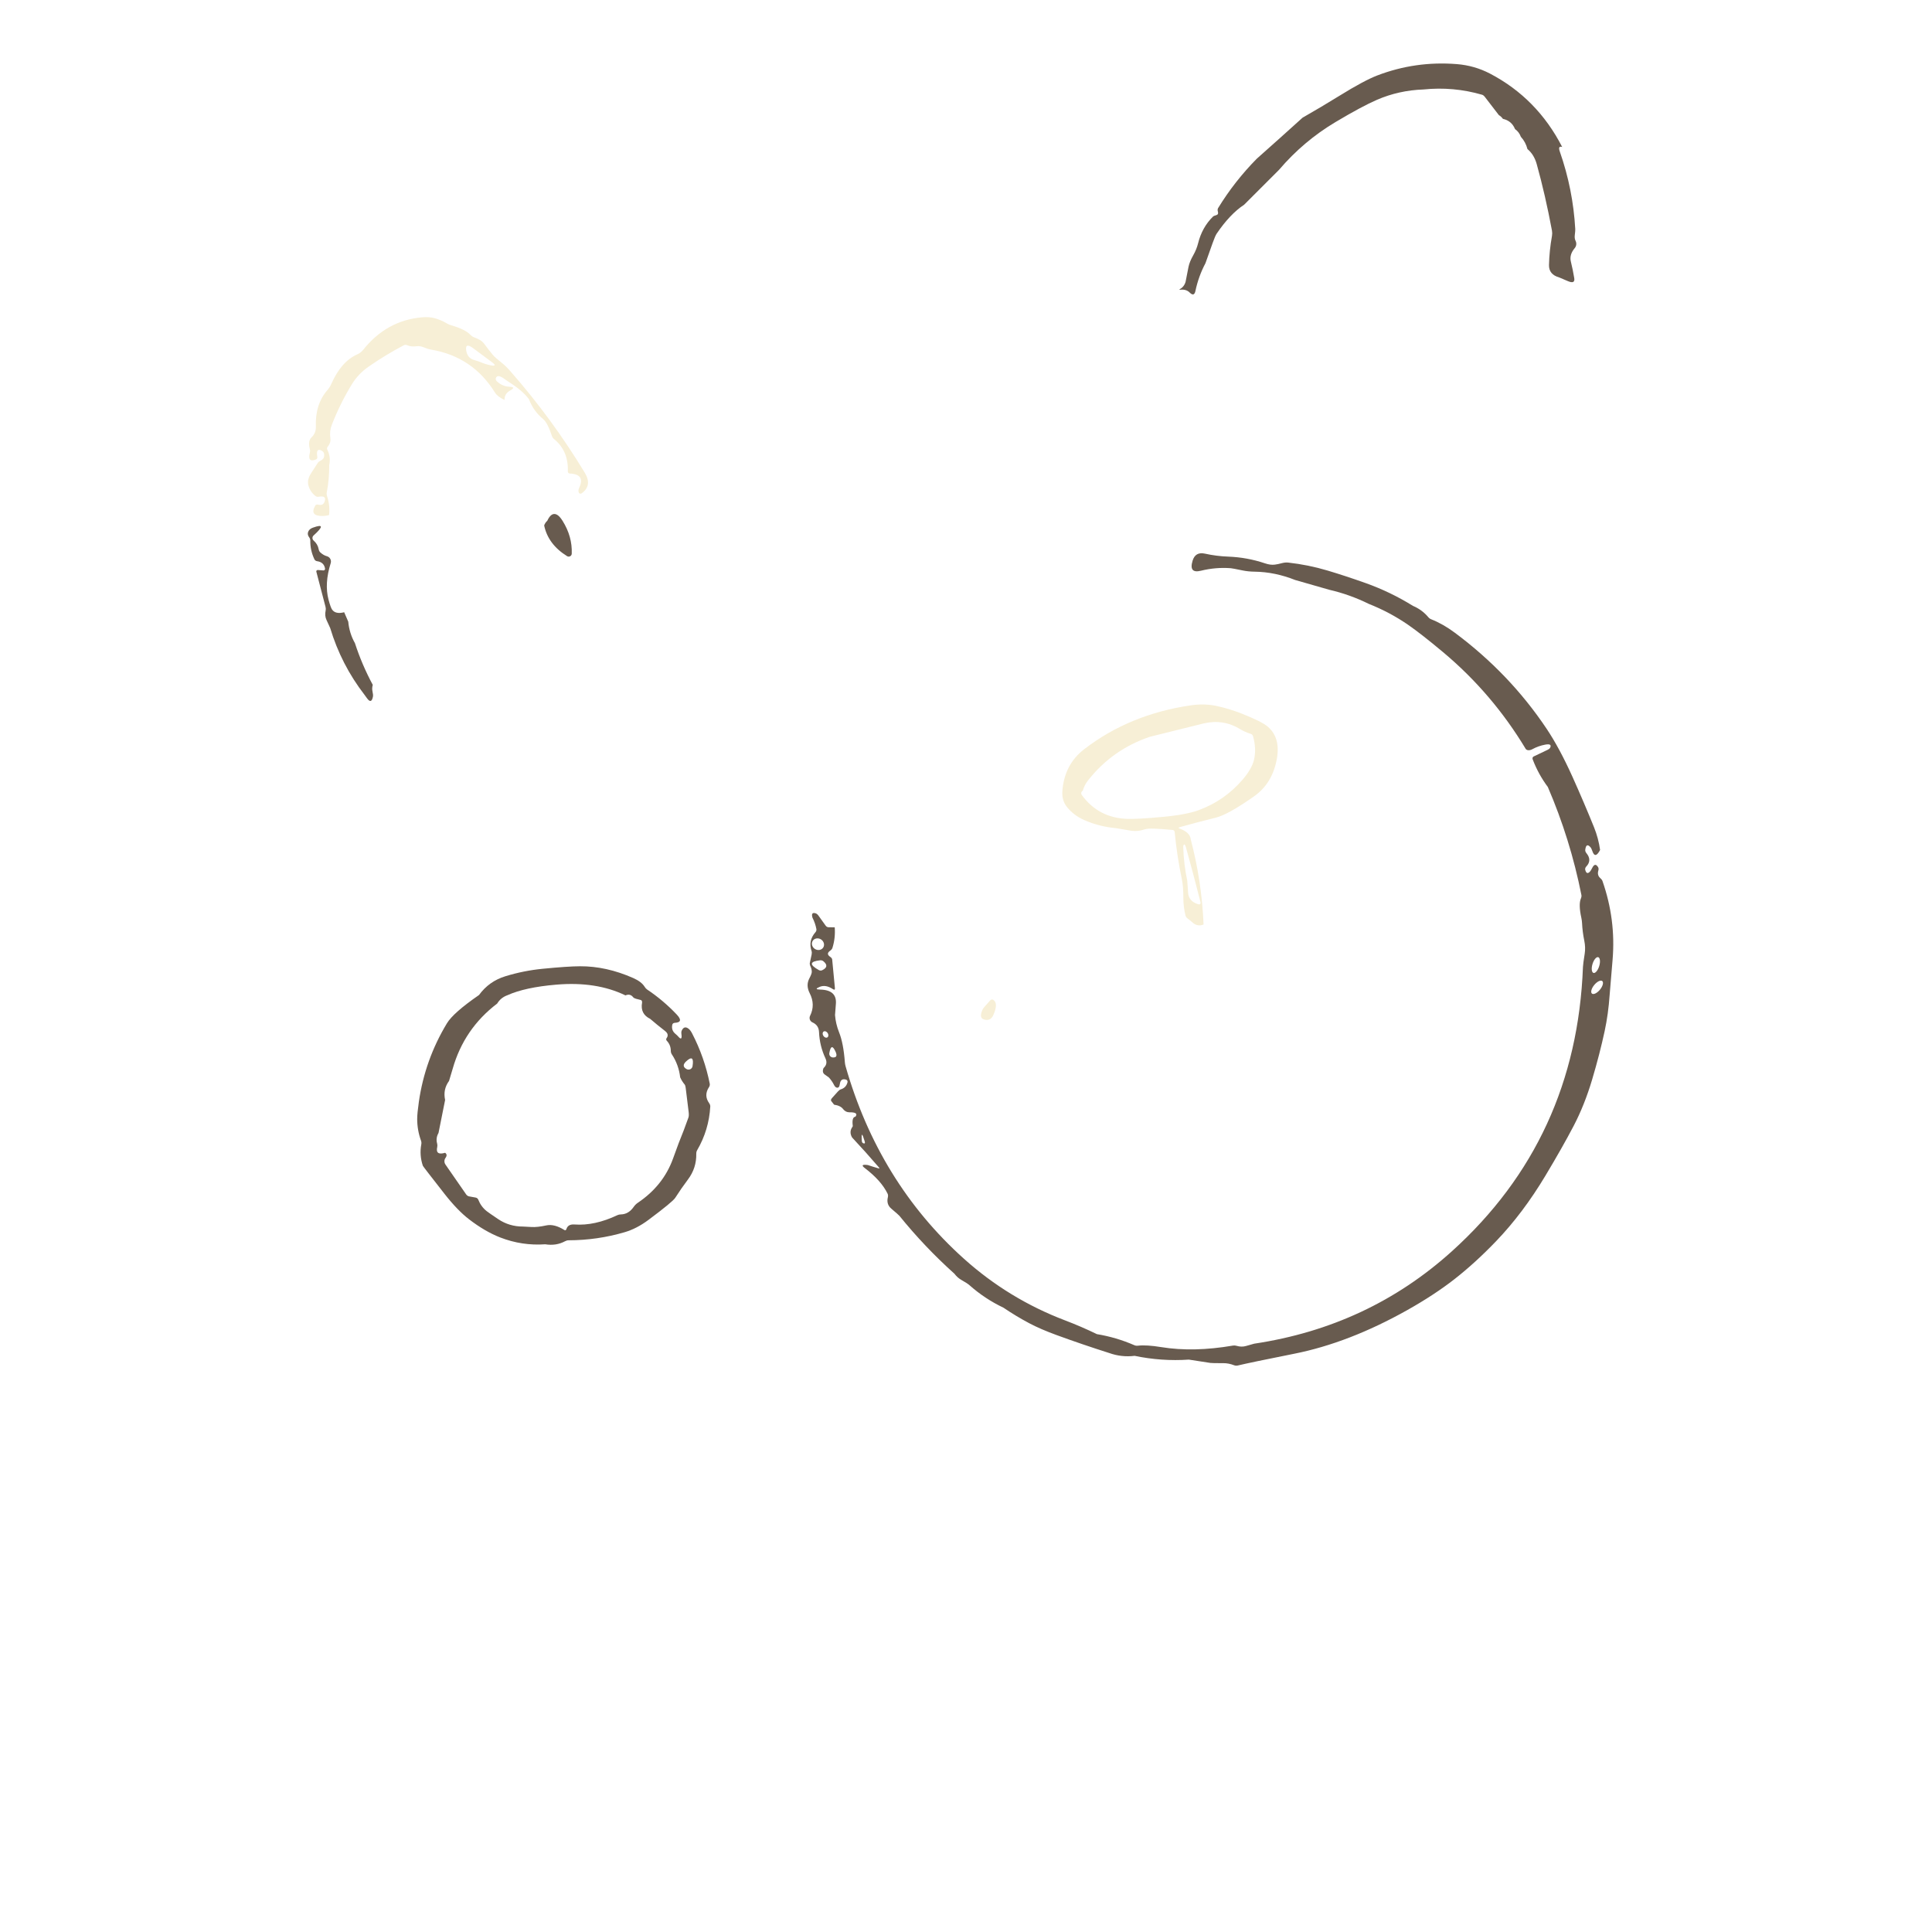
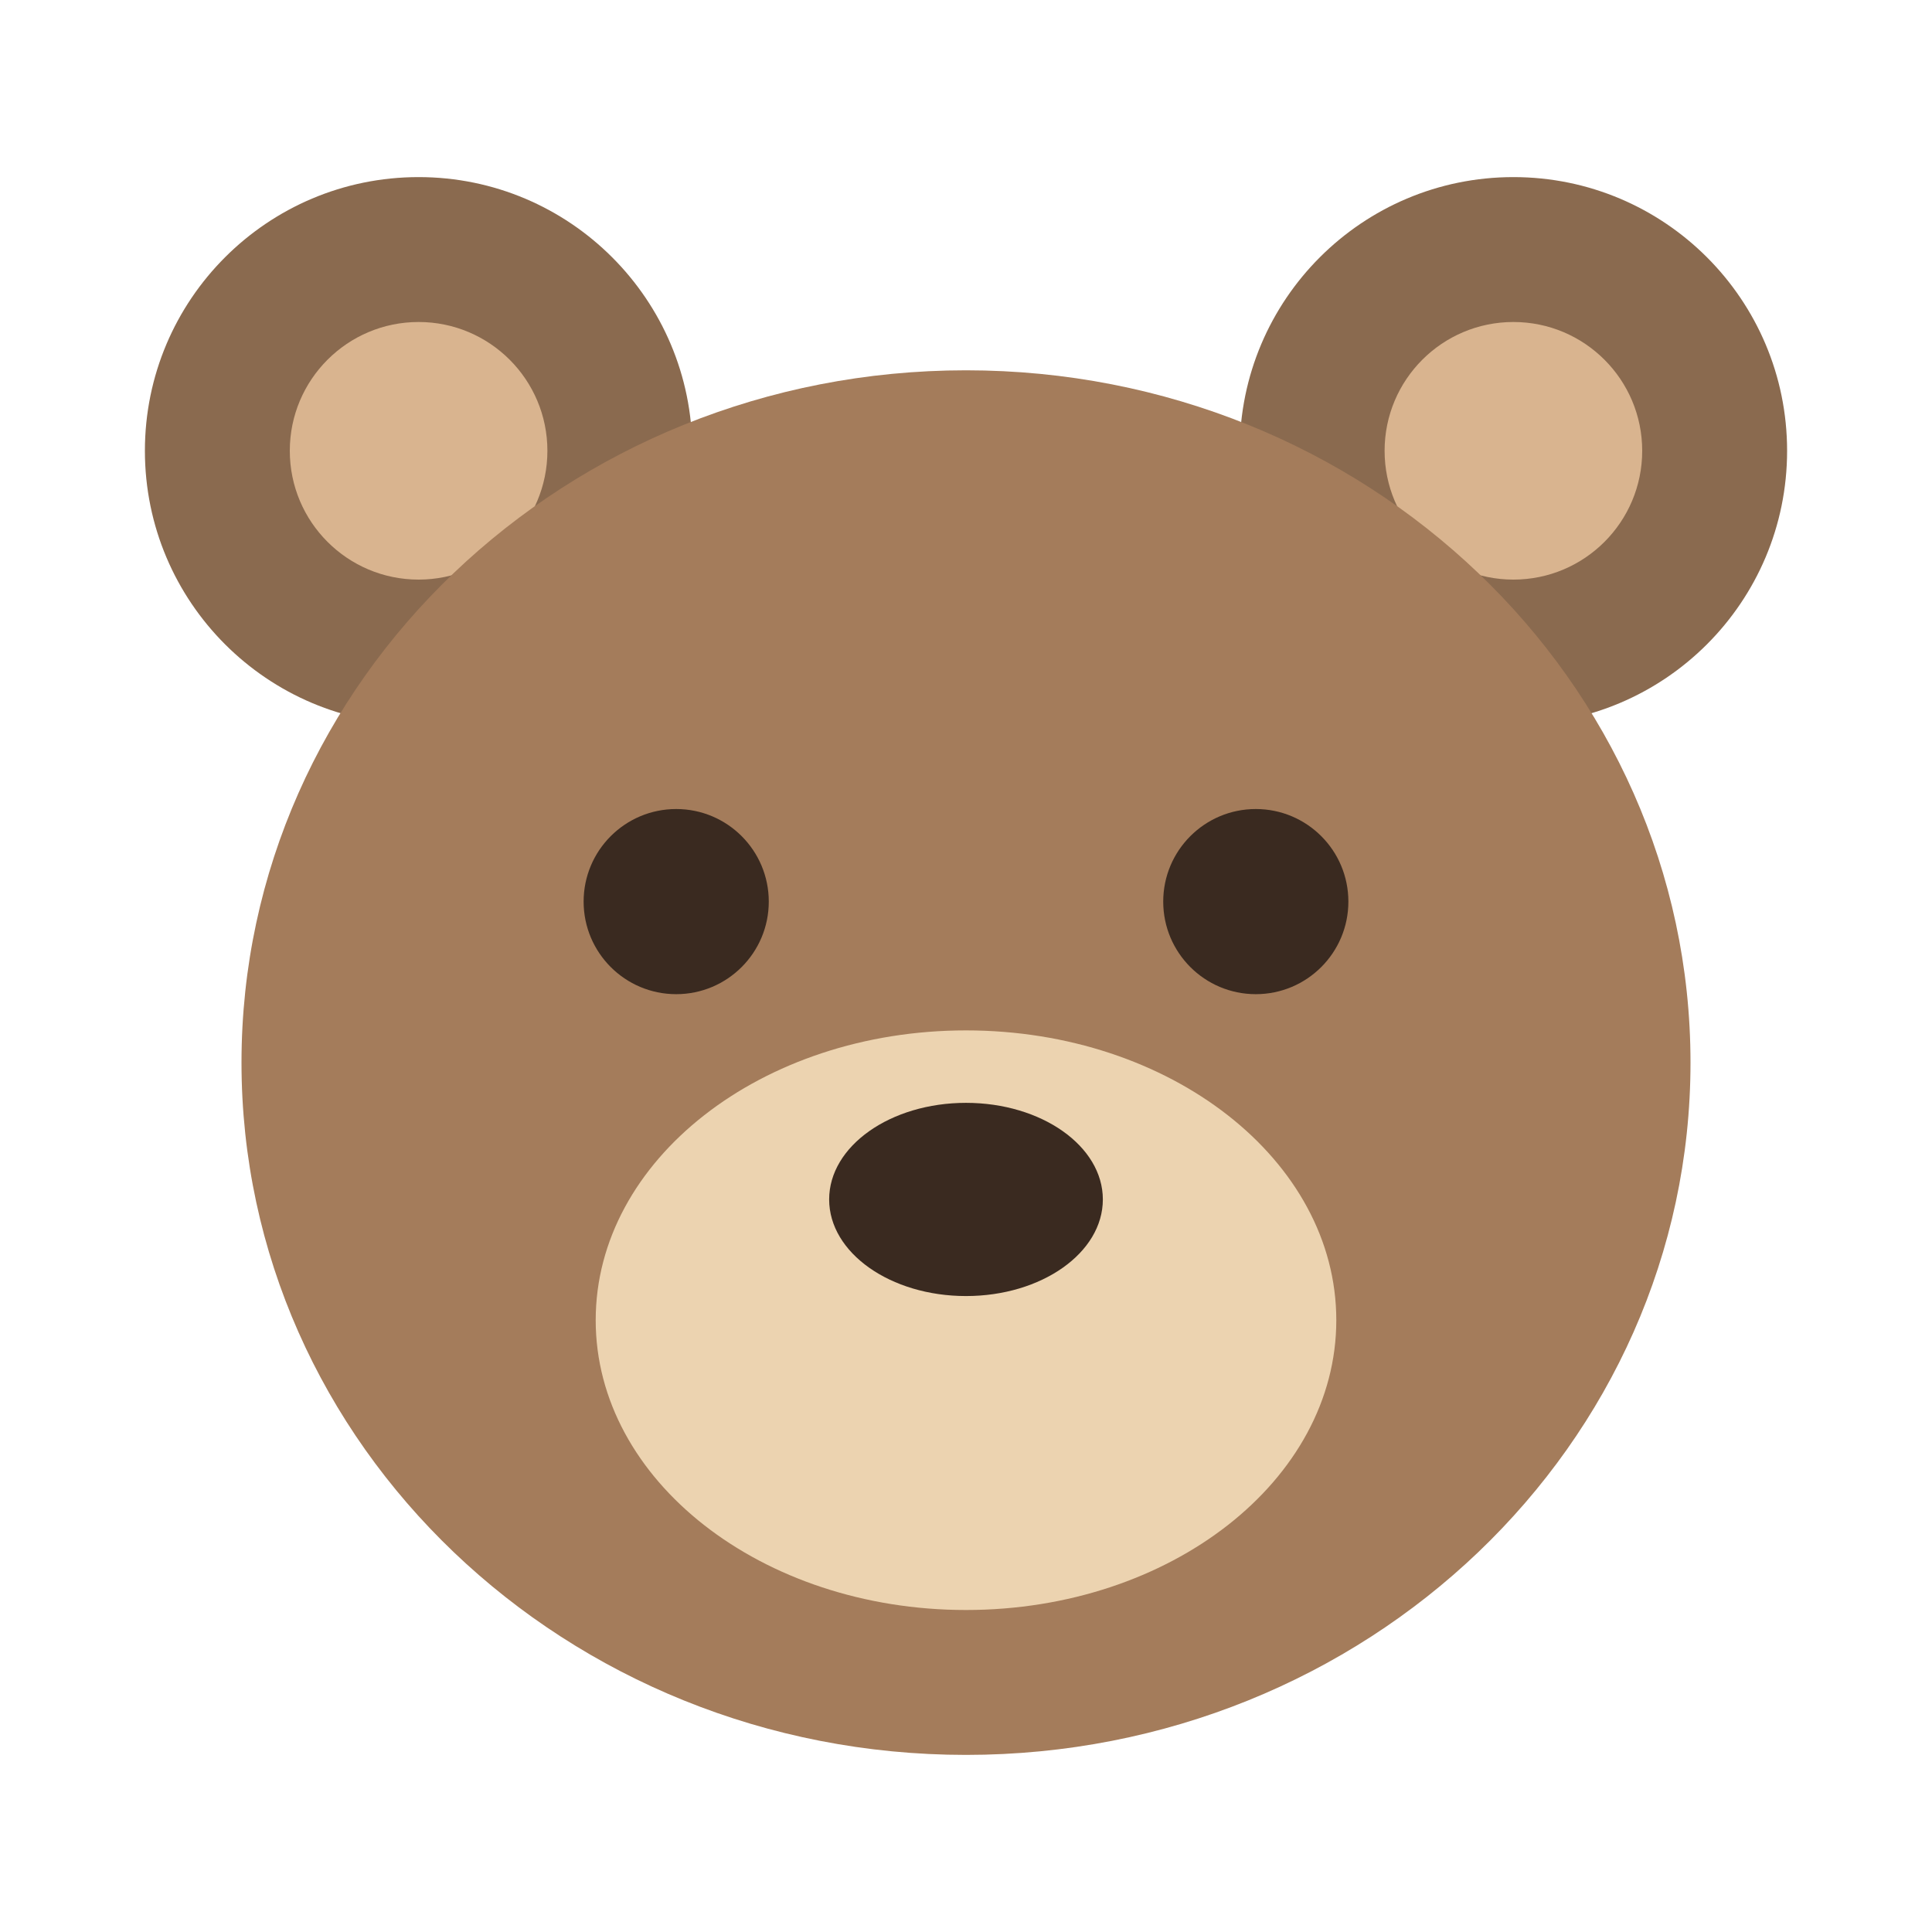
- <svg xmlns="http://www.w3.org/2000/svg" viewBox="0 0 512 512" aria-hidden="true">
-   <path fill="#685b4f" d="M394.89 19.52q12.48 6.53 19.11 19.44-1.21-.41-.62 1.25 3.49 9.97 4.08 20.51.02.42-.12 1.54-.12.93.21 1.58a1.76 1.76-38.1 0 1-.23 1.91q-1.47 1.76-1.03 3.55.53 2.17.9 4.39.27 1.65-1.69.81l-2.25-.96q-2.8-.78-2.75-3.29.08-3.78.79-7.72.12-.7 0-1.4-1.77-9.49-4.04-17.63-.71-2.55-2.46-4-.48-1.87-1.75-3.25-.45-1.26-1.54-2.04-.91-2.21-3.21-2.71-.43-.6-1.08-1l-3.71-4.82a1.62.84 65.8 0 0-.72-.57q-7.61-2.21-15.53-1.4-6.55.23-12.34 2.74-3.92 1.69-10.99 5.9-8.46 5.04-14.96 12.65l-9.25 9.25q-3.75 2.47-7.28 7.67-.4.59-1.08 2.51l-1.89 5.32q-1.84 3.47-2.65 7.32-.34 1.65-1.53.46-.93-.94-2.53-.74l-.25-.08q1.27-.6 1.69-2.02.38-1.99.78-3.98.28-1.36 1.25-3.06.89-1.58 1.28-3.15 1.04-4.22 3.94-7.09a1.68.52-7 0 1 .87-.39q.68-.17.43-1a1.21.95 57 0 1 .08-.89q4.36-7.11 10.24-13.07 6.09-5.4 12.13-10.87 4.96-2.83 9.81-5.83 6.51-4.03 10.01-5.37 10.12-3.87 21.07-3 4.71.38 8.81 2.53" />
-   <path fill="#f7efd6" d="M115.22 84.33q1.64.45 3.26 1.41.52.31 1.11.47 3.72 1.06 5.16 2.6.36.38.79.54.85.31 1.64.75.69.38 1.27 1.18 1.06 1.45 2.2 2.82.53.63 2.37 2.09 1.08.86 2.29 2.25 11.02 12.56 19.67 26.85 2.03 3.37-.81 5.43a.54.46-32.8 0 1-.74-.1q-.31-.56.07-1.37 1.68-3.58-2.52-3.76a.52.52-89.2 0 1-.5-.54q.2-5.47-3.65-8.59a1.7 1.69 10 0 1-.55-.78q-1.17-3.55-2.34-4.52-2.58-2.12-3.75-5.25-1.64-2.26-5.43-4.64-.43-.28-.85-.59-2.08-1.58-2.5-.39a.88.75 33.3 0 0 .25.85q1.44 1.36 3.34 1.45 1.88.09.23.98-1.59.87-1.52 2.53-1.89-.91-2.52-1.94-5.92-9.57-17.01-11.42-.73-.12-1.78-.56-1.08-.44-1.9-.33-1.54.21-2.56-.25a1.14.9 39.6 0 0-.89-.02q-4.86 2.55-9.36 5.68-2.73 1.9-4.4 4.61-3.05 4.95-5.34 10.76-.68 1.74-.4 3.57.19 1.22-.71 2.28a.76.72-39.2 0 0-.1.8q.97 1.92.51 4.07.03 3.66-.65 7.25-.09.49.07.98.82 2.44.54 5.02-.82.23-1.65.24-3.64.08-2.01-2.76a.69.59 21.7 0 1 .74-.25q1.31.34 1.71-.73.66-1.76-1.52-1.36a1.15.96-27.8 0 1-.88-.19q-1.52-1.21-1.91-3.01-.3-1.38.74-3.01.88-1.39 1.79-2.76a1.96 1.08-9.8 0 1 .75-.6q1.17-.55.91-1.85a1.14 1.03 11.3 0 0-.55-.74q-1.68-.96-1.24 1.6a.63.57 75 0 1-.35.68q-2.32.94-1.63-1.77.13-.49 0-.97-.56-2.15.44-3.1 1.22-1.17 1.16-2.86-.22-5.92 3.06-9.68.61-.7.99-1.55 2.64-6.02 6.91-7.91.95-.42 1.6-1.24 6.15-7.72 15.47-8.58 1.98-.18 3.48.23m15.16 11.66-4.94-3.68q-2.26-1.68-1.88.63.32 1.9 1.93 2.41 1.37.43 1.48.47 1.69.74 3.06.99 1.95.37.35-.82" />
-   <path fill="#685b4f" d="M149.09 138.03q2.6 4.15 2.43 8.7a.81.81-73.1 0 1-1.23.66q-5.04-3.13-6.08-8.14.25-.72.83-1.25 1.06-2.29 2.46-1.65.75.34 1.59 1.68m-65.99 3.88a.9.89 44.8 0 0 .01 1.34q1.1.96 1.33 2.26a1.66 1.03-83.9 0 0 .41.85q.86.8 1.77 1.04a1.46 1.45 16.2 0 1 1.02 1.84q-1.7 5.41-.58 9.67.56 2.09.95 2.64.91 1.29 3.2.7l1.08 2.5q.29 3.07 1.77 5.69 1.87 5.75 4.73 11.06-.27.88-.07 1.77.21.9.11 1.36-.41 2.07-1.61.36-.54-.75-.61-.84-6.19-8.02-9.1-17.7-.03-.12-.97-2.12-.55-1.16-.24-2.53.1-.44-.03-.96l-2.44-9.35a.38.35-4.1 0 1 .41-.43l1.45.11a.42.41-2.6 0 0 .45-.48q-.28-1.7-2.07-1.96a1 .83-6.3 0 1-.73-.48q-1.14-2.36-1.11-5.01a1.6 1.09 36.1 0 0-.31-.87q-.66-.89-.05-1.8.32-.47 1.07-.74 4.11-1.49.16 2.08" />
-   <path fill="#685b4f" d="M319.31 146.72q3.07.68 6.2.79 5.01.19 9.72 1.78 1.47.5 2.62.34.9-.12 1.79-.37.95-.26 1.76-.17 5.31.59 10.41 2.11 4.66 1.39 10.07 3.31 6.58 2.34 12.56 6.05 2.41 1.02 4.06 2.98.33.4.79.58 3.14 1.24 6.27 3.57 14.53 10.82 24.31 25.44 3.42 5.12 6.87 12.77 2.98 6.63 5.71 13.37 1.16 2.89 1.59 5.98-1.32 2.52-2.07.24-.22-.68-.51-1-1.11-1.22-1.35.7a1.29.98 34.5 0 0 .29.88q1.58 1.9-.03 3.58a1.01.82-33.3 0 0-.27.85q.36 1.43 1.26.48.22-.23.63-1.04.73-1.42 1.52-.13a1.22.83-59.6 0 1 .06.91q-.35 1.23.52 1.99.45.39.58.76 3.58 10.24 2.68 20.88l-.78 9.34q-.35 5.04-1.32 9.56-1.31 6.09-3.32 12.85-2.01 6.75-4.91 12.3-2.94 5.62-7.46 13.16-5.96 9.95-13.08 17.37-5.52 5.75-11.02 10.05-5.35 4.18-12.52 8.21-15.46 8.68-29.94 11.56-11.73 2.34-15.01 3.13a1.73 1.49 45.5 0 1-.96-.08q-1.42-.56-2.91-.55-2.82.02-3.35-.06-2.86-.43-5.71-.88-7.25.49-14.37-1-3.45.43-6.75-.75-7-2.22-13.9-4.74-4.3-1.57-7.28-3.15-3.52-1.87-6.82-4.11-4.94-2.35-9.01-5.96-.6-.53-2.07-1.35-1.13-.63-1.92-1.69-7.92-7.11-14.6-15.37-.18-.22-2.13-1.88-1.37-1.16-.92-3.01a1.57 1.1-58.6 0 0-.06-.94q-1.69-3.49-6.04-6.8-1.47-1.12.81-.81 1.37.47 2.76.86.49.14.16-.24-3.47-4.04-7.11-7.93-.86-1.5.1-2.82a.46.42-31.4 0 0 .08-.28q-.29-2.3.7-2.4.93-1.21-1.59-1.17a2.02 2.01-18.2 0 1-1.65-.83q-.67-.93-2.41-1.19l-.77-.99a.73.43-44.7 0 1 .2-.74l1.59-1.77a1.68.67-58.4 0 1 .74-.55q1.45-.44 1.8-1.9a.57.57-74.3 0 0-.38-.68q-1.44-.47-1.66 1.19-.15 1.12-.86.91a1.33.72 74 0 1-.66-.67q-.55-1.1-1.37-2-.02-.02-1.1-.79-.8-.57-.32-1.72 1.2-1.08.5-2.57-1.54-3.3-1.7-6.96-.07-1.83-1.74-2.57a1.29 1.28 25.3 0 1-.63-1.74q1.46-2.95-.11-6.01-1.05-2.06-.09-3.89.65-1.23.65-1.73 0-.74-.33-1.44a1.55.63 56.5 0 1-.19-.94l.48-2.22a1.99 1.09-62.5 0 0-.02-.94q-.93-2.74 1.03-4.98a1.06.94-32.2 0 0 .25-.85q-.3-1.57-1.04-3.01-.43-1.5.76-1.18.45.12.81.61.97 1.31 1.9 2.65a1.05.86 69.9 0 0 .78.46l1.65.02q.22 2.81-.61 5.46a1.64 1.16-15.8 0 1-.59.73q-1.2.82 0 1.63a1.17.71 22.8 0 1 .53.73l.72 7.55q.06.67-.53.28-1.91-1.27-3.51-.6-1.66.69.14.72 4.44.09 4.16 3.76-.23 2.95-.23 3 .19 2.35 1.07 4.55 1.16 2.86 1.54 7.97.04.51.18 1.01 8.77 30.73 31.35 51.02 11.88 10.67 26.81 16.35 4.31 1.64 8.45 3.65 5.14.85 9.92 2.93.43.19.95.13 2.28-.26 6.19.38 8.55 1.39 19.01-.41.45-.08.96.07 1.3.39 2.49.04 2.07-.6 2.16-.61 30.34-4.55 52.44-24.53 32.96-29.79 34.69-75.31.03-.79.46-3.5.26-1.64-.11-3.47-.48-2.34-.59-4.66-.04-.71-.19-1.4-.78-3.54-.12-5.1a1.78 1.05-50.8 0 0 .14-.93q-2.94-14.79-8.9-28.63-2.53-3.4-4.02-7.34a.62.55 67.1 0 1 .25-.74l3.67-1.75a1.49.61-17.1 0 0 .73-.6q.52-1.13-1.3-.8-1.83.34-3.46 1.23a1.49.98-29.5 0 1-1.75-.12q-8.85-14.7-21.88-25.61-5.88-4.91-9.26-7.24-4.86-3.35-10.42-5.55-5.04-2.49-10.5-3.75l-9-2.58q-5.39-2.14-10.75-2.21-1.73-.02-3.21-.33-2.7-.56-3.13-.59-3.98-.3-7.91.67-3.27.81-2.19-2.69.74-2.39 3.25-1.84M218.17 251.094a1.65 1.5 32 0 0-.605-2.146 1.65 1.5 32 0 0-2.194.398 1.65 1.5 32 0 0 .604 2.146 1.65 1.5 32 0 0 2.194-.398m204.12 6.743a2.18.93 106.8 0 0 1.52-1.818 2.18.93 106.8 0 0-.26-2.356 2.18.93 106.8 0 0-1.52 1.818 2.18.93 106.8 0 0 .26 2.356m-204.97-3.347q-4.15.46-.32 2.59a1 .94 45.7 0 0 .89.04q2.02-.97.32-2.38a1.23 1.1-26.1 0 0-.89-.25m204.565 8.821a2.15.98 129.4 0 0 2.122-1.039 2.15.98 129.4 0 0 .608-2.283 2.15.98 129.4 0 0-2.122 1.039 2.15.98 129.4 0 0-.608 2.283m-202.613 11.6a.92.68 56.9 0 0 .068-1.142.92.68 56.9 0 0-1.072-.4.92.68 56.9 0 0-.068 1.142.92.68 56.9 0 0 1.072.4m.508 4.189a.98.97 7 0 0 .89 1.13q1.76.14.45-2.13-.9-1.56-1.34 1m9.38 23.39q-1.03-3.5-.76-.07a.69.57-84.6 0 0 .38.56q.59.22.38-.49" />
-   <path fill="#f7efd6" d="M322.37 187.08q3.38.73 6.59 1.99 5.41 2.13 7.04 3.53 3.36 2.9 2.39 8.42-1.15 6.58-6.08 10.04-6.85 4.82-10.12 5.63-4.87 1.2-9.56 2.52-.58.17-.01.37 2.78 1.03 2.94 2.86 2.92 11.1 3.4 22.56-1.73.72-3.17-.75l-1.04-.82a1.52.7 27.6 0 1-.56-.72q-.6-2.38-.59-4.81 0-2.97-.37-4.75-1.32-6.28-1.93-12.66a.62.6.1 0 0-.55-.54q-6.1-.6-7.25-.2-2 .69-3.96.36-3.78-.64-3.79-.64-4.32-.37-8.34-2.11-2.75-1.19-4.58-3.4-1.48-1.78-1.29-4.33.52-7.01 5.77-11.07 12.01-9.27 28.28-11.64 3.57-.52 6.78.16m-3.37 4.63q-14 3.46-14.25 3.54-9.95 3.35-16.42 11.58-.95 1.21-1.37 2.67-.73.57-.22 1.26 4.35 5.9 11.76 6.24 2.77.13 9.69-.52 6.14-.56 9.47-1.78 6.87-2.52 11.66-8.11 2.42-2.82 3-5.22.69-2.88-.25-6.27a.91.89 1.4 0 0-.59-.61q-1.52-.46-2.88-1.29-4.41-2.69-9.6-1.49m-4.14 44.88q.15 2.21 2.54 3 .96.32.71-.66-1.88-7.4-3.81-14.33-.31-1.13-.61-.67-.13.19-.12.54.13 4.53 1.07 8.96.01.03.22 3.16" />
-   <path fill="#685b4f" d="M167.81 259.19q2.18.96 3.02 2.31.3.48.65.72 4.32 2.89 7.88 6.66 1.93 2.05-.54 2.18a.71.6 4 0 0-.65.48q-.35 1.52.9 2.51.39.32.65.62 1.14 1.35.86-.67a1.75 1.05 66.3 0 1 .12-.96q.66-1.3 1.8-.4.49.39.93 1.25 3.27 6.32 4.66 13.3a1.32 1.13-37.5 0 1-.19.9q-1.45 2.19.04 4.27a1.56 1.28 32.6 0 1 .29.9q-.36 6.21-3.48 11.56a1.93 1.67 62.8 0 0-.23.94q.08 3.78-2.2 6.81-1.78 2.37-3.38 4.87-.69 1.07-7.11 5.86-3.11 2.32-6.3 3.25-7.23 2.12-14.85 2.14-.46 0-.93.25-2.38 1.28-5.25.81-6.18.43-11.94-1.81-4.07-1.59-8.29-4.84-3.05-2.35-6.49-6.74-5.64-7.2-5.72-7.42-.95-2.81-.41-5.7a1.89 1.76-51.8 0 0-.08-.96q-1-2.75-1.01-5.72 0-1.49.44-4.56 1.61-11.17 7.44-20.81 1.68-2.79 8.5-7.5 2.68-3.67 7.04-4.99 4.82-1.47 9.79-1.96 6.73-.66 9.93-.67 6.96-.04 14.11 3.12m-33.35 4.56q-1.75.63-2.71 2.21-8.77 6.66-11.79 17.29l-.96 3.21q-1.65 2.25-1.04 5.04l-1.75 8.75q-.77 1.34-.37 2.78.13.48.03.95-.53 2.29 2.09 1.52.72.51.1 1.36a1.54 1.51 45.7 0 0 0 1.77l5.47 7.89a1.36 1.11 73.9 0 0 .77.53l1.76.32a.92.9-5.9 0 1 .68.54q.74 1.87 2.24 3.06.59.46 3.04 2.11 2.94 1.98 6.59 1.97.14 0 2.26.12 1.53.09 3.88-.42 2.14-.47 4.84 1.23a.35.32-66.3 0 0 .5-.22q.4-1.39 2.16-1.26 5.33.39 11.37-2.47.39-.19.94-.2 2.01-.04 3.38-2 .45-.65 1.1-1.09 6.7-4.51 9.3-11.65 1.48-4.06 1.5-4.1 1.4-3.43 2.59-6.8.19-.51.07-1.5l-.79-6.43a1.58.59-87.8 0 0-.29-.88q-.72-.85-1.17-1.88-.38-3.33-2.21-6.09a1.82 1.5-67 0 1-.27-.91q-.01-1.6-1.09-2.72a.56.5-48.8 0 1-.01-.69q.34-.43.25-.94-.08-.47-.74-.98-1.98-1.53-3.89-3.17-2.66-1.3-2.14-4.26a.68.48-79.1 0 0-.33-.73l-1.26-.32a1.46.64 4.8 0 1-.77-.42q-.8-1.02-2.04-.48-7.72-3.75-18.31-2.85-8.3.7-12.98 2.81m47.49 19.57a1.07 1.07 19 0 0 1.58-.77q.54-3.37-1.73-1.24-1.28 1.22.15 2.01" />
-   <path fill="#f7efd6" d="M263.2 264.95q1.45.89.03 4.08-.77 1.71-2.55 1.11-1.3-.44-.24-2.7.14-.31 1.97-2.32a.68.58-52.4 0 1 .79-.17" />
+ <svg xmlns="http://www.w3.org/2000/svg" viewBox="0 0 24 24" aria-hidden="true">
+   <circle cx="5.2" cy="5.6" r="3.4" fill="#8a6a4f" />
+   <circle cx="18.8" cy="5.6" r="3.4" fill="#8a6a4f" />
+   <circle cx="5.2" cy="5.6" r="1.6" fill="#d9b48f" />
+   <circle cx="18.8" cy="5.6" r="1.6" fill="#d9b48f" />
+   <ellipse cx="12" cy="13.2" rx="9" ry="8.6" fill="#a47c5b" />
+   <ellipse cx="12" cy="16.4" rx="4.6" ry="3.6" fill="#ecd3b0" />
+   <ellipse cx="12" cy="14.9" rx="1.7" ry="1.2" fill="#3a2a20" />
+   <circle cx="8.4" cy="11.2" r="1.15" fill="#3a2a20" />
+   <circle cx="15.6" cy="11.2" r="1.15" fill="#3a2a20" />
</svg>
